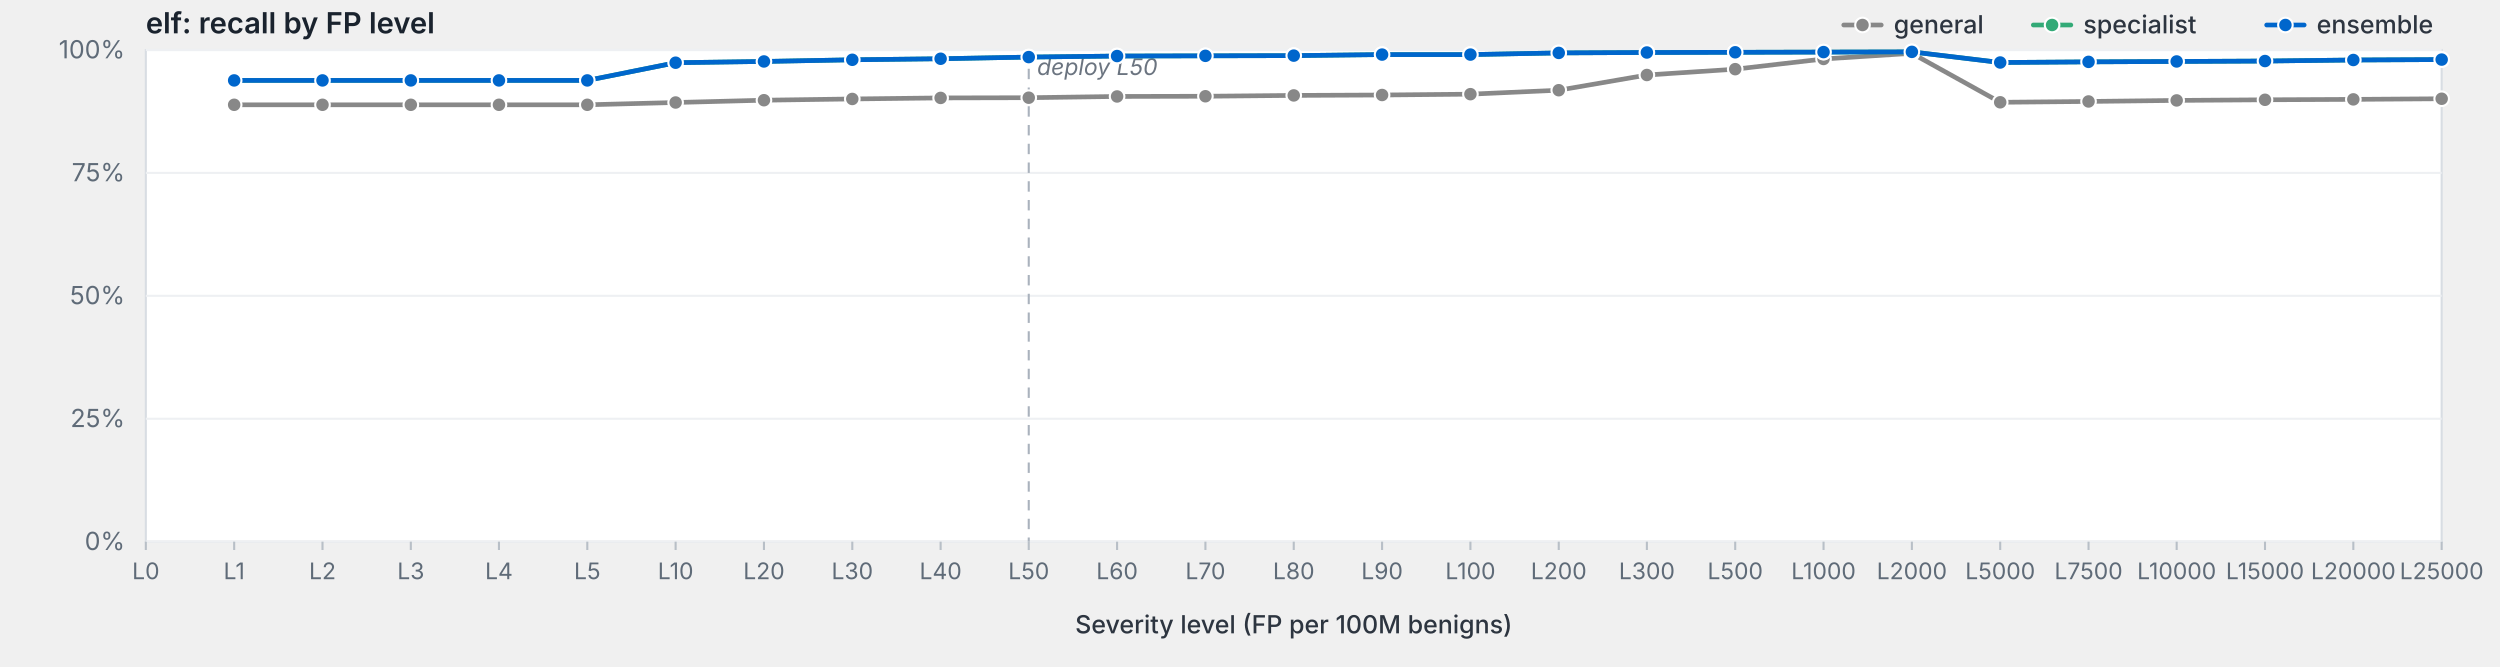
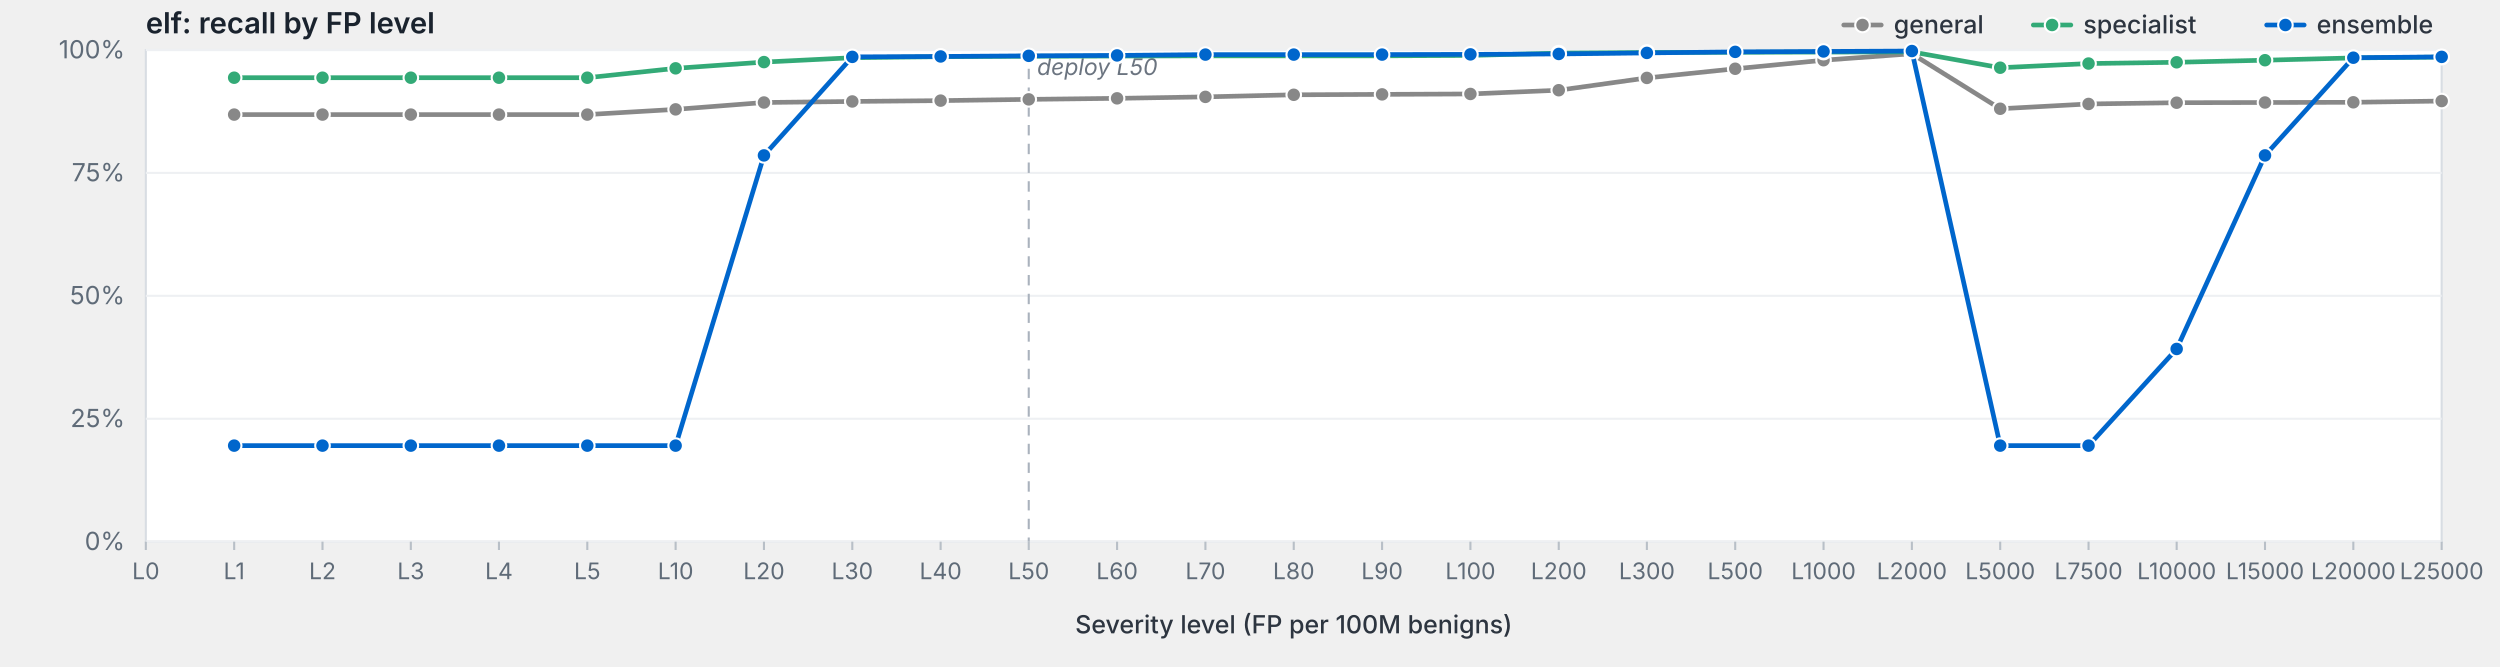
<svg xmlns="http://www.w3.org/2000/svg" viewBox="0 0 1200 320" width="1200" height="320" preserveAspectRatio="xMidYMid meet" role="img" aria-label="elf: recall by FP level">
  <style>svg { background: #fdfdfd; }.frame { fill: #fff; stroke: #d8dde3; stroke-width: 1; }.grid { stroke: #eef0f3; stroke-width: 1; }.tick { stroke: #b8bfc7; stroke-width: 1; }.axis-label { fill: #5f6b78; font-family: -apple-system, BlinkMacSystemFont, "Segoe UI", system-ui, sans-serif; font-size: 12px; }.x-label { fill: #5f6b78; font-family: -apple-system, BlinkMacSystemFont, "Segoe UI", system-ui, sans-serif; font-size: 11px; }.axis-title { fill: #2d3540; font-family: -apple-system, BlinkMacSystemFont, "Segoe UI", system-ui, sans-serif; font-size: 12px; font-weight: 500; }.title { fill: #1a232e; font-family: -apple-system, BlinkMacSystemFont, "Segoe UI", system-ui, sans-serif; font-size: 14px; font-weight: 600; }.deploy-marker { stroke: #aab2bd; stroke-width: 1; stroke-dasharray: 5,4; }.deploy-label { fill: #6b7480; font-family: -apple-system, BlinkMacSystemFont, "Segoe UI", system-ui, sans-serif; font-size: 11px; font-style: italic; }.curve { fill: none; stroke-width: 2.25; stroke-linejoin: round; stroke-linecap: round; }.marker { stroke: #fff; stroke-width: 1; }.legend-text { fill: #2d3540; font-family: -apple-system, BlinkMacSystemFont, "Segoe UI", system-ui, sans-serif; font-size: 12px; font-weight: 500; }</style>
  <text class="title" x="70" y="16">elf: recall by FP level</text>
  <rect class="frame" x="70" y="24" width="1102" height="236" />
  <line class="grid" x1="70" y1="260.0" x2="1172" y2="260.0" />
  <text class="axis-label" x="60" y="264.0" text-anchor="end">0%</text>
  <line class="grid" x1="70" y1="201.0" x2="1172" y2="201.0" />
  <text class="axis-label" x="60" y="205.0" text-anchor="end">25%</text>
  <line class="grid" x1="70" y1="142.0" x2="1172" y2="142.0" />
  <text class="axis-label" x="60" y="146.0" text-anchor="end">50%</text>
  <line class="grid" x1="70" y1="83.0" x2="1172" y2="83.0" />
  <text class="axis-label" x="60" y="87.0" text-anchor="end">75%</text>
  <line class="grid" x1="70" y1="24.0" x2="1172" y2="24.0" />
  <text class="axis-label" x="60" y="28.0" text-anchor="end">100%</text>
  <line class="deploy-marker" x1="493.8" y1="24" x2="493.8" y2="260" />
  <text class="deploy-label" x="497.8" y="36" text-anchor="start">deploy L50</text>
  <line class="tick" x1="70.0" y1="260" x2="70.0" y2="264" />
  <text class="x-label" x="70.0" y="278" text-anchor="middle">L0</text>
  <line class="tick" x1="112.4" y1="260" x2="112.4" y2="264" />
  <text class="x-label" x="112.4" y="278" text-anchor="middle">L1</text>
  <line class="tick" x1="154.8" y1="260" x2="154.8" y2="264" />
  <text class="x-label" x="154.8" y="278" text-anchor="middle">L2</text>
  <line class="tick" x1="197.2" y1="260" x2="197.2" y2="264" />
  <text class="x-label" x="197.2" y="278" text-anchor="middle">L3</text>
  <line class="tick" x1="239.5" y1="260" x2="239.5" y2="264" />
  <text class="x-label" x="239.5" y="278" text-anchor="middle">L4</text>
  <line class="tick" x1="281.9" y1="260" x2="281.9" y2="264" />
  <text class="x-label" x="281.9" y="278" text-anchor="middle">L5</text>
  <line class="tick" x1="324.3" y1="260" x2="324.3" y2="264" />
  <text class="x-label" x="324.3" y="278" text-anchor="middle">L10</text>
  <line class="tick" x1="366.7" y1="260" x2="366.7" y2="264" />
  <text class="x-label" x="366.7" y="278" text-anchor="middle">L20</text>
  <line class="tick" x1="409.1" y1="260" x2="409.1" y2="264" />
  <text class="x-label" x="409.1" y="278" text-anchor="middle">L30</text>
  <line class="tick" x1="451.5" y1="260" x2="451.5" y2="264" />
  <text class="x-label" x="451.5" y="278" text-anchor="middle">L40</text>
  <line class="tick" x1="493.8" y1="260" x2="493.8" y2="264" />
  <text class="x-label" x="493.8" y="278" text-anchor="middle">L50</text>
  <line class="tick" x1="536.2" y1="260" x2="536.2" y2="264" />
  <text class="x-label" x="536.2" y="278" text-anchor="middle">L60</text>
  <line class="tick" x1="578.6" y1="260" x2="578.6" y2="264" />
  <text class="x-label" x="578.6" y="278" text-anchor="middle">L70</text>
  <line class="tick" x1="621.0" y1="260" x2="621.0" y2="264" />
  <text class="x-label" x="621.0" y="278" text-anchor="middle">L80</text>
  <line class="tick" x1="663.4" y1="260" x2="663.4" y2="264" />
  <text class="x-label" x="663.4" y="278" text-anchor="middle">L90</text>
  <line class="tick" x1="705.8" y1="260" x2="705.8" y2="264" />
  <text class="x-label" x="705.8" y="278" text-anchor="middle">L100</text>
  <line class="tick" x1="748.2" y1="260" x2="748.2" y2="264" />
  <text class="x-label" x="748.2" y="278" text-anchor="middle">L200</text>
  <line class="tick" x1="790.5" y1="260" x2="790.5" y2="264" />
  <text class="x-label" x="790.5" y="278" text-anchor="middle">L300</text>
  <line class="tick" x1="832.9" y1="260" x2="832.9" y2="264" />
  <text class="x-label" x="832.9" y="278" text-anchor="middle">L500</text>
  <line class="tick" x1="875.3" y1="260" x2="875.3" y2="264" />
  <text class="x-label" x="875.3" y="278" text-anchor="middle">L1000</text>
  <line class="tick" x1="917.7" y1="260" x2="917.7" y2="264" />
  <text class="x-label" x="917.7" y="278" text-anchor="middle">L2000</text>
  <line class="tick" x1="960.1" y1="260" x2="960.1" y2="264" />
  <text class="x-label" x="960.1" y="278" text-anchor="middle">L5000</text>
  <line class="tick" x1="1002.5" y1="260" x2="1002.5" y2="264" />
  <text class="x-label" x="1002.5" y="278" text-anchor="middle">L7500</text>
  <line class="tick" x1="1044.8" y1="260" x2="1044.8" y2="264" />
  <text class="x-label" x="1044.8" y="278" text-anchor="middle">L10000</text>
  <line class="tick" x1="1087.2" y1="260" x2="1087.2" y2="264" />
  <text class="x-label" x="1087.2" y="278" text-anchor="middle">L15000</text>
  <line class="tick" x1="1129.6" y1="260" x2="1129.6" y2="264" />
  <text class="x-label" x="1129.6" y="278" text-anchor="middle">L20000</text>
  <line class="tick" x1="1172.0" y1="260" x2="1172.0" y2="264" />
  <text class="x-label" x="1172.0" y="278" text-anchor="middle">L25000</text>
  <text class="axis-title" x="621.0" y="304" text-anchor="middle">Severity level (FP per 100M benigns)</text>
-   <path class="curve" d="M112.4,50.3 L154.8,50.3 L197.2,50.3 L239.5,50.3 L281.9,50.3 L324.3,49.2 L366.7,48.1 L409.1,47.5 L451.5,47.0 L493.8,46.9 L536.2,46.3 L578.6,46.2 L621.0,45.8 L663.4,45.6 L705.8,45.2 L748.2,43.3 L790.5,36.0 L832.9,33.2 L875.3,28.3 L917.7,25.6 L960.1,49.1 L1002.5,48.7 L1044.8,48.2 L1087.2,47.9 L1129.6,47.7 L1172.0,47.4" stroke="#888" />
-   <circle class="marker" cx="112.4" cy="50.3" r="3.5" fill="#888" />
-   <circle class="marker" cx="154.8" cy="50.3" r="3.5" fill="#888" />
-   <circle class="marker" cx="197.2" cy="50.3" r="3.5" fill="#888" />
-   <circle class="marker" cx="239.5" cy="50.3" r="3.5" fill="#888" />
-   <circle class="marker" cx="281.9" cy="50.3" r="3.5" fill="#888" />
-   <circle class="marker" cx="324.3" cy="49.2" r="3.5" fill="#888" />
-   <circle class="marker" cx="366.7" cy="48.1" r="3.5" fill="#888" />
-   <circle class="marker" cx="409.1" cy="47.5" r="3.5" fill="#888" />
-   <circle class="marker" cx="451.5" cy="47.0" r="3.5" fill="#888" />
-   <circle class="marker" cx="493.8" cy="46.9" r="3.5" fill="#888" />
-   <circle class="marker" cx="536.2" cy="46.3" r="3.5" fill="#888" />
-   <circle class="marker" cx="578.6" cy="46.2" r="3.5" fill="#888" />
-   <circle class="marker" cx="621.0" cy="45.8" r="3.5" fill="#888" />
-   <circle class="marker" cx="663.4" cy="45.6" r="3.5" fill="#888" />
-   <circle class="marker" cx="705.8" cy="45.2" r="3.5" fill="#888" />
+   <path class="curve" d="M112.4,55.0 L154.8,55.0 L197.2,55.0 L239.5,55.0 L281.9,55.0 L324.3,52.5 L366.7,49.2 L409.1,48.7 L451.5,48.3 L493.8,47.7 L536.2,47.2 L578.6,46.5 L621.0,45.5 L663.4,45.3 L705.8,45.1 L748.2,43.3 L790.5,37.4 L832.9,33.0 L875.3,28.9 L917.7,25.8 L960.1,52.2 L1002.5,49.9 L1044.8,49.3 L1087.2,49.2 L1129.6,49.1 L1172.0,48.5" stroke="#888" />
+   <circle class="marker" cx="112.4" cy="55.0" r="3.5" fill="#888" />
+   <circle class="marker" cx="154.8" cy="55.0" r="3.5" fill="#888" />
+   <circle class="marker" cx="197.2" cy="55.0" r="3.5" fill="#888" />
+   <circle class="marker" cx="239.5" cy="55.0" r="3.5" fill="#888" />
+   <circle class="marker" cx="281.9" cy="55.0" r="3.5" fill="#888" />
+   <circle class="marker" cx="324.3" cy="52.5" r="3.5" fill="#888" />
+   <circle class="marker" cx="366.7" cy="49.2" r="3.5" fill="#888" />
+   <circle class="marker" cx="409.1" cy="48.7" r="3.5" fill="#888" />
+   <circle class="marker" cx="451.5" cy="48.3" r="3.5" fill="#888" />
+   <circle class="marker" cx="493.8" cy="47.7" r="3.5" fill="#888" />
+   <circle class="marker" cx="536.2" cy="47.2" r="3.5" fill="#888" />
+   <circle class="marker" cx="578.6" cy="46.5" r="3.5" fill="#888" />
+   <circle class="marker" cx="621.0" cy="45.5" r="3.5" fill="#888" />
+   <circle class="marker" cx="663.4" cy="45.3" r="3.5" fill="#888" />
+   <circle class="marker" cx="705.8" cy="45.1" r="3.5" fill="#888" />
  <circle class="marker" cx="748.2" cy="43.3" r="3.5" fill="#888" />
-   <circle class="marker" cx="790.5" cy="36.0" r="3.5" fill="#888" />
-   <circle class="marker" cx="832.9" cy="33.2" r="3.5" fill="#888" />
-   <circle class="marker" cx="875.3" cy="28.3" r="3.5" fill="#888" />
-   <circle class="marker" cx="917.7" cy="25.6" r="3.5" fill="#888" />
-   <circle class="marker" cx="960.1" cy="49.1" r="3.5" fill="#888" />
-   <circle class="marker" cx="1002.5" cy="48.7" r="3.5" fill="#888" />
-   <circle class="marker" cx="1044.8" cy="48.2" r="3.5" fill="#888" />
-   <circle class="marker" cx="1087.2" cy="47.9" r="3.5" fill="#888" />
-   <circle class="marker" cx="1129.6" cy="47.7" r="3.5" fill="#888" />
-   <circle class="marker" cx="1172.0" cy="47.4" r="3.5" fill="#888" />
-   <path class="curve" d="M112.4,38.6 L154.8,38.6 L197.2,38.6 L239.5,38.6 L281.9,38.6 L324.3,30.1 L366.7,29.5 L409.1,28.7 L451.5,28.2 L493.8,27.4 L536.2,26.9 L578.6,26.8 L621.0,26.7 L663.4,26.2 L705.8,26.2 L748.2,25.4 L790.5,25.2 L832.9,25.1 L875.3,25.0 L917.7,24.9 L960.1,30.0 L1002.5,29.7 L1044.8,29.5 L1087.2,29.3 L1129.6,28.8 L1172.0,28.6" stroke="#3a7" />
-   <circle class="marker" cx="112.4" cy="38.6" r="3.5" fill="#3a7" />
-   <circle class="marker" cx="154.8" cy="38.6" r="3.5" fill="#3a7" />
-   <circle class="marker" cx="197.2" cy="38.6" r="3.5" fill="#3a7" />
-   <circle class="marker" cx="239.5" cy="38.6" r="3.5" fill="#3a7" />
-   <circle class="marker" cx="281.9" cy="38.6" r="3.5" fill="#3a7" />
-   <circle class="marker" cx="324.3" cy="30.1" r="3.5" fill="#3a7" />
-   <circle class="marker" cx="366.7" cy="29.5" r="3.5" fill="#3a7" />
-   <circle class="marker" cx="409.1" cy="28.7" r="3.5" fill="#3a7" />
-   <circle class="marker" cx="451.5" cy="28.2" r="3.5" fill="#3a7" />
-   <circle class="marker" cx="493.8" cy="27.4" r="3.5" fill="#3a7" />
+   <circle class="marker" cx="790.5" cy="37.4" r="3.5" fill="#888" />
+   <circle class="marker" cx="832.9" cy="33.0" r="3.5" fill="#888" />
+   <circle class="marker" cx="875.3" cy="28.9" r="3.5" fill="#888" />
+   <circle class="marker" cx="917.7" cy="25.8" r="3.5" fill="#888" />
+   <circle class="marker" cx="960.1" cy="52.2" r="3.5" fill="#888" />
+   <circle class="marker" cx="1002.5" cy="49.9" r="3.5" fill="#888" />
+   <circle class="marker" cx="1044.8" cy="49.3" r="3.5" fill="#888" />
+   <circle class="marker" cx="1087.2" cy="49.2" r="3.5" fill="#888" />
+   <circle class="marker" cx="1129.6" cy="49.1" r="3.5" fill="#888" />
+   <circle class="marker" cx="1172.0" cy="48.5" r="3.5" fill="#888" />
+   <path class="curve" d="M112.4,37.3 L154.8,37.3 L197.2,37.3 L239.5,37.3 L281.9,37.3 L324.3,32.8 L366.7,29.8 L409.1,27.7 L451.5,27.2 L493.8,27.0 L536.2,26.9 L578.6,26.8 L621.0,26.8 L663.4,26.8 L705.8,26.6 L748.2,25.5 L790.5,25.2 L832.9,25.1 L875.3,25.0 L917.7,24.9 L960.1,32.5 L1002.5,30.5 L1044.8,29.9 L1087.2,28.9 L1129.6,27.8 L1172.0,27.4" stroke="#3a7" />
+   <circle class="marker" cx="112.4" cy="37.3" r="3.5" fill="#3a7" />
+   <circle class="marker" cx="154.8" cy="37.3" r="3.5" fill="#3a7" />
+   <circle class="marker" cx="197.2" cy="37.3" r="3.5" fill="#3a7" />
+   <circle class="marker" cx="239.5" cy="37.3" r="3.5" fill="#3a7" />
+   <circle class="marker" cx="281.9" cy="37.3" r="3.5" fill="#3a7" />
+   <circle class="marker" cx="324.3" cy="32.8" r="3.5" fill="#3a7" />
+   <circle class="marker" cx="366.7" cy="29.8" r="3.5" fill="#3a7" />
+   <circle class="marker" cx="409.1" cy="27.7" r="3.5" fill="#3a7" />
+   <circle class="marker" cx="451.5" cy="27.2" r="3.5" fill="#3a7" />
+   <circle class="marker" cx="493.8" cy="27.0" r="3.5" fill="#3a7" />
  <circle class="marker" cx="536.2" cy="26.9" r="3.5" fill="#3a7" />
  <circle class="marker" cx="578.6" cy="26.8" r="3.5" fill="#3a7" />
-   <circle class="marker" cx="621.0" cy="26.7" r="3.5" fill="#3a7" />
-   <circle class="marker" cx="663.4" cy="26.2" r="3.5" fill="#3a7" />
-   <circle class="marker" cx="705.8" cy="26.2" r="3.5" fill="#3a7" />
-   <circle class="marker" cx="748.2" cy="25.4" r="3.5" fill="#3a7" />
+   <circle class="marker" cx="621.0" cy="26.8" r="3.5" fill="#3a7" />
+   <circle class="marker" cx="663.4" cy="26.8" r="3.5" fill="#3a7" />
+   <circle class="marker" cx="705.8" cy="26.6" r="3.5" fill="#3a7" />
+   <circle class="marker" cx="748.2" cy="25.5" r="3.5" fill="#3a7" />
  <circle class="marker" cx="790.5" cy="25.2" r="3.5" fill="#3a7" />
  <circle class="marker" cx="832.9" cy="25.1" r="3.5" fill="#3a7" />
  <circle class="marker" cx="875.3" cy="25.0" r="3.5" fill="#3a7" />
  <circle class="marker" cx="917.7" cy="24.9" r="3.5" fill="#3a7" />
-   <circle class="marker" cx="960.1" cy="30.0" r="3.5" fill="#3a7" />
-   <circle class="marker" cx="1002.5" cy="29.7" r="3.5" fill="#3a7" />
-   <circle class="marker" cx="1044.8" cy="29.5" r="3.5" fill="#3a7" />
-   <circle class="marker" cx="1087.2" cy="29.3" r="3.5" fill="#3a7" />
-   <circle class="marker" cx="1129.6" cy="28.8" r="3.5" fill="#3a7" />
-   <circle class="marker" cx="1172.0" cy="28.6" r="3.5" fill="#3a7" />
-   <path class="curve" d="M112.4,38.6 L154.8,38.6 L197.2,38.6 L239.5,38.6 L281.9,38.6 L324.3,30.1 L366.7,29.5 L409.1,28.7 L451.5,28.2 L493.8,27.4 L536.2,26.9 L578.6,26.8 L621.0,26.7 L663.4,26.2 L705.8,26.2 L748.2,25.4 L790.5,25.2 L832.9,25.1 L875.3,25.0 L917.7,24.9 L960.1,30.0 L1002.5,29.7 L1044.8,29.5 L1087.2,29.3 L1129.6,28.8 L1172.0,28.6" stroke="#06c" />
-   <circle class="marker" cx="112.4" cy="38.6" r="3.5" fill="#06c" />
-   <circle class="marker" cx="154.8" cy="38.6" r="3.5" fill="#06c" />
-   <circle class="marker" cx="197.2" cy="38.6" r="3.5" fill="#06c" />
-   <circle class="marker" cx="239.5" cy="38.6" r="3.5" fill="#06c" />
-   <circle class="marker" cx="281.9" cy="38.6" r="3.5" fill="#06c" />
-   <circle class="marker" cx="324.3" cy="30.1" r="3.5" fill="#06c" />
-   <circle class="marker" cx="366.7" cy="29.5" r="3.5" fill="#06c" />
-   <circle class="marker" cx="409.1" cy="28.7" r="3.5" fill="#06c" />
-   <circle class="marker" cx="451.5" cy="28.2" r="3.5" fill="#06c" />
-   <circle class="marker" cx="493.8" cy="27.4" r="3.5" fill="#06c" />
-   <circle class="marker" cx="536.2" cy="26.9" r="3.5" fill="#06c" />
-   <circle class="marker" cx="578.6" cy="26.8" r="3.5" fill="#06c" />
-   <circle class="marker" cx="621.0" cy="26.7" r="3.5" fill="#06c" />
+   <circle class="marker" cx="960.1" cy="32.5" r="3.5" fill="#3a7" />
+   <circle class="marker" cx="1002.5" cy="30.5" r="3.5" fill="#3a7" />
+   <circle class="marker" cx="1044.8" cy="29.9" r="3.5" fill="#3a7" />
+   <circle class="marker" cx="1087.2" cy="28.9" r="3.5" fill="#3a7" />
+   <circle class="marker" cx="1129.6" cy="27.8" r="3.5" fill="#3a7" />
+   <circle class="marker" cx="1172.0" cy="27.4" r="3.5" fill="#3a7" />
+   <path class="curve" d="M112.4,213.9 L154.8,213.9 L197.2,213.9 L239.5,213.9 L281.9,213.9 L324.3,213.9 L366.7,74.6 L409.1,27.3 L451.5,27.1 L493.8,26.8 L536.2,26.6 L578.6,26.2 L621.0,26.2 L663.4,26.2 L705.8,26.1 L748.2,25.9 L790.5,25.4 L832.9,24.9 L875.3,24.7 L917.7,24.5 L960.1,213.9 L1002.5,213.9 L1044.8,167.5 L1087.2,74.6 L1129.6,27.7 L1172.0,27.3" stroke="#06c" />
+   <circle class="marker" cx="112.4" cy="213.9" r="3.5" fill="#06c" />
+   <circle class="marker" cx="154.8" cy="213.9" r="3.5" fill="#06c" />
+   <circle class="marker" cx="197.2" cy="213.9" r="3.5" fill="#06c" />
+   <circle class="marker" cx="239.5" cy="213.9" r="3.5" fill="#06c" />
+   <circle class="marker" cx="281.9" cy="213.9" r="3.5" fill="#06c" />
+   <circle class="marker" cx="324.3" cy="213.9" r="3.5" fill="#06c" />
+   <circle class="marker" cx="366.7" cy="74.6" r="3.5" fill="#06c" />
+   <circle class="marker" cx="409.1" cy="27.3" r="3.5" fill="#06c" />
+   <circle class="marker" cx="451.5" cy="27.1" r="3.5" fill="#06c" />
+   <circle class="marker" cx="493.8" cy="26.8" r="3.5" fill="#06c" />
+   <circle class="marker" cx="536.2" cy="26.6" r="3.5" fill="#06c" />
+   <circle class="marker" cx="578.6" cy="26.2" r="3.5" fill="#06c" />
+   <circle class="marker" cx="621.0" cy="26.2" r="3.5" fill="#06c" />
  <circle class="marker" cx="663.4" cy="26.2" r="3.5" fill="#06c" />
-   <circle class="marker" cx="705.8" cy="26.2" r="3.5" fill="#06c" />
-   <circle class="marker" cx="748.2" cy="25.4" r="3.5" fill="#06c" />
-   <circle class="marker" cx="790.5" cy="25.2" r="3.5" fill="#06c" />
-   <circle class="marker" cx="832.9" cy="25.1" r="3.5" fill="#06c" />
-   <circle class="marker" cx="875.3" cy="25.0" r="3.5" fill="#06c" />
-   <circle class="marker" cx="917.7" cy="24.9" r="3.5" fill="#06c" />
-   <circle class="marker" cx="960.1" cy="30.0" r="3.5" fill="#06c" />
-   <circle class="marker" cx="1002.5" cy="29.7" r="3.5" fill="#06c" />
-   <circle class="marker" cx="1044.8" cy="29.5" r="3.5" fill="#06c" />
-   <circle class="marker" cx="1087.2" cy="29.3" r="3.5" fill="#06c" />
-   <circle class="marker" cx="1129.6" cy="28.8" r="3.5" fill="#06c" />
-   <circle class="marker" cx="1172.0" cy="28.6" r="3.5" fill="#06c" />
+   <circle class="marker" cx="705.8" cy="26.1" r="3.5" fill="#06c" />
+   <circle class="marker" cx="748.2" cy="25.9" r="3.5" fill="#06c" />
+   <circle class="marker" cx="790.5" cy="25.4" r="3.5" fill="#06c" />
+   <circle class="marker" cx="832.9" cy="24.9" r="3.5" fill="#06c" />
+   <circle class="marker" cx="875.3" cy="24.7" r="3.5" fill="#06c" />
+   <circle class="marker" cx="917.7" cy="24.5" r="3.5" fill="#06c" />
+   <circle class="marker" cx="960.1" cy="213.9" r="3.5" fill="#06c" />
+   <circle class="marker" cx="1002.5" cy="213.9" r="3.5" fill="#06c" />
+   <circle class="marker" cx="1044.8" cy="167.5" r="3.5" fill="#06c" />
+   <circle class="marker" cx="1087.2" cy="74.6" r="3.5" fill="#06c" />
+   <circle class="marker" cx="1129.6" cy="27.7" r="3.5" fill="#06c" />
+   <circle class="marker" cx="1172.0" cy="27.3" r="3.5" fill="#06c" />
  <line x1="1088.0" y1="12.0" x2="1106.0" y2="12.0" stroke="#06c" stroke-width="2.25" stroke-linecap="round" />
  <circle cx="1097.0" cy="12.0" r="3.5" fill="#06c" stroke="#fff" stroke-width="1" />
  <text class="legend-text" x="1112.0" y="16.0">ensemble</text>
  <line x1="976.0" y1="12.0" x2="994.0" y2="12.0" stroke="#3a7" stroke-width="2.25" stroke-linecap="round" />
  <circle cx="985.0" cy="12.0" r="3.5" fill="#3a7" stroke="#fff" stroke-width="1" />
  <text class="legend-text" x="1000.0" y="16.0">specialist</text>
  <line x1="885.0" y1="12.0" x2="903.0" y2="12.0" stroke="#888" stroke-width="2.25" stroke-linecap="round" />
  <circle cx="894.0" cy="12.0" r="3.5" fill="#888" stroke="#fff" stroke-width="1" />
  <text class="legend-text" x="909.0" y="16.0">general</text>
</svg>
